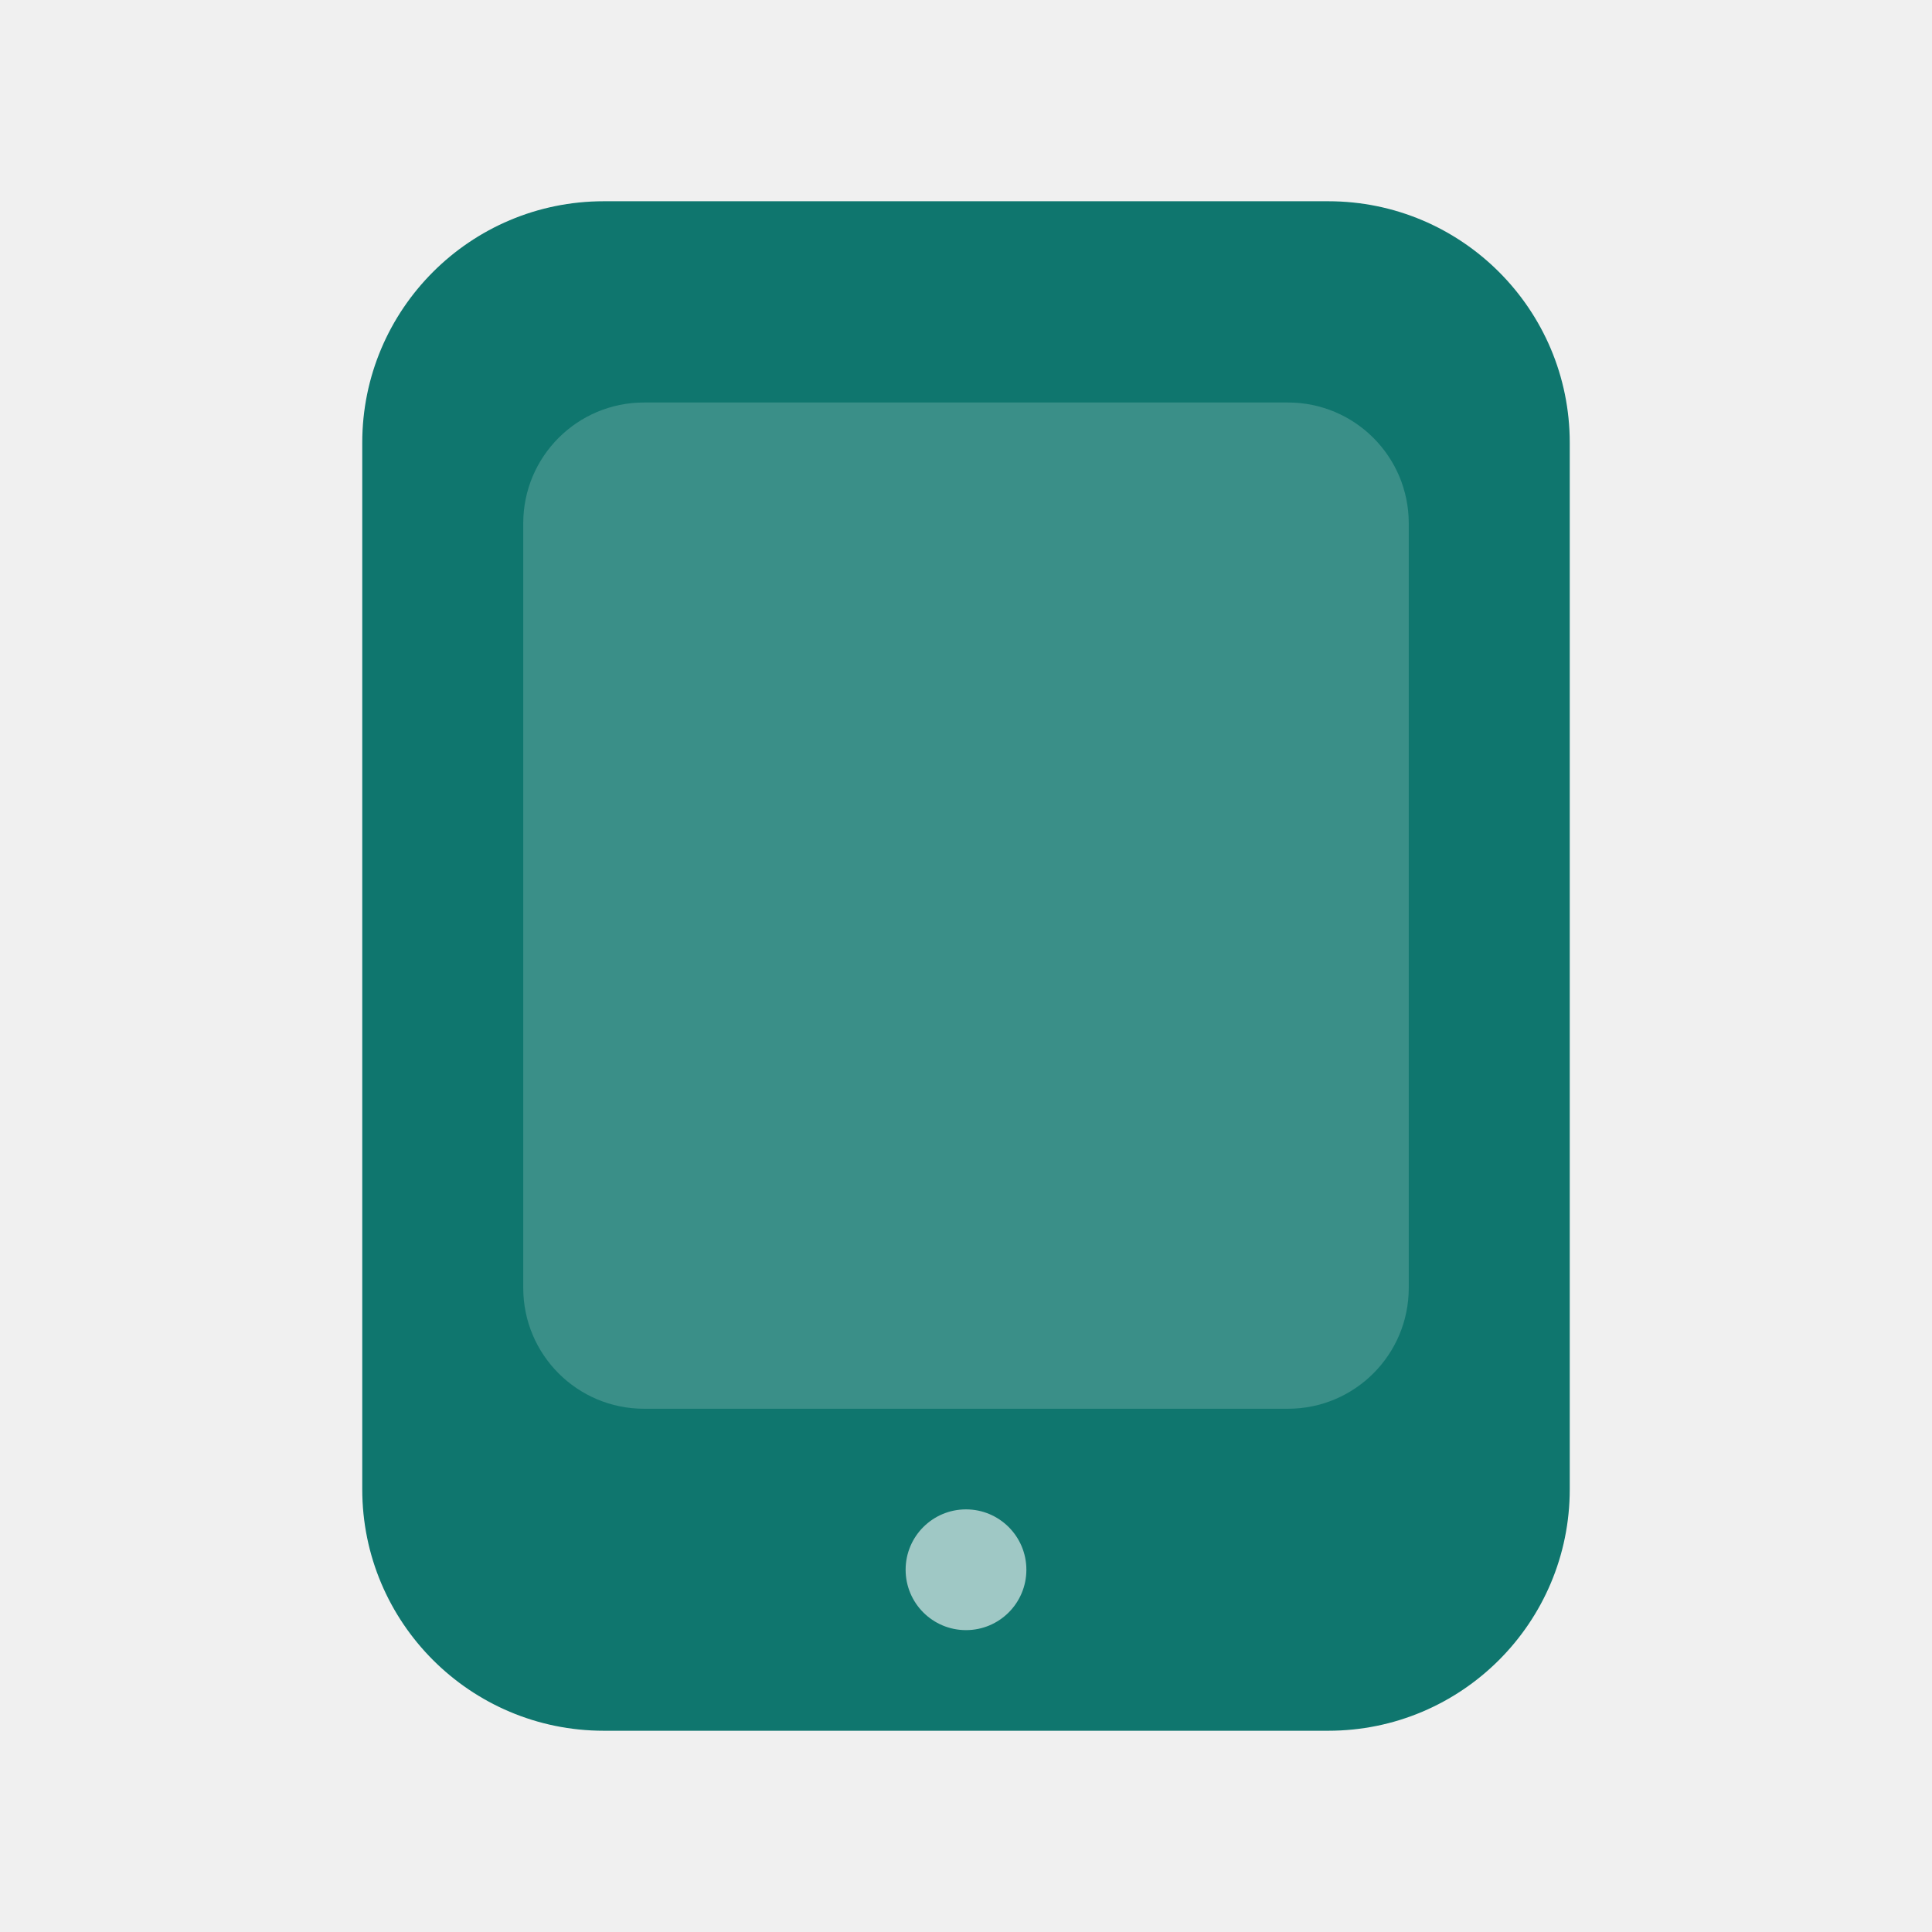
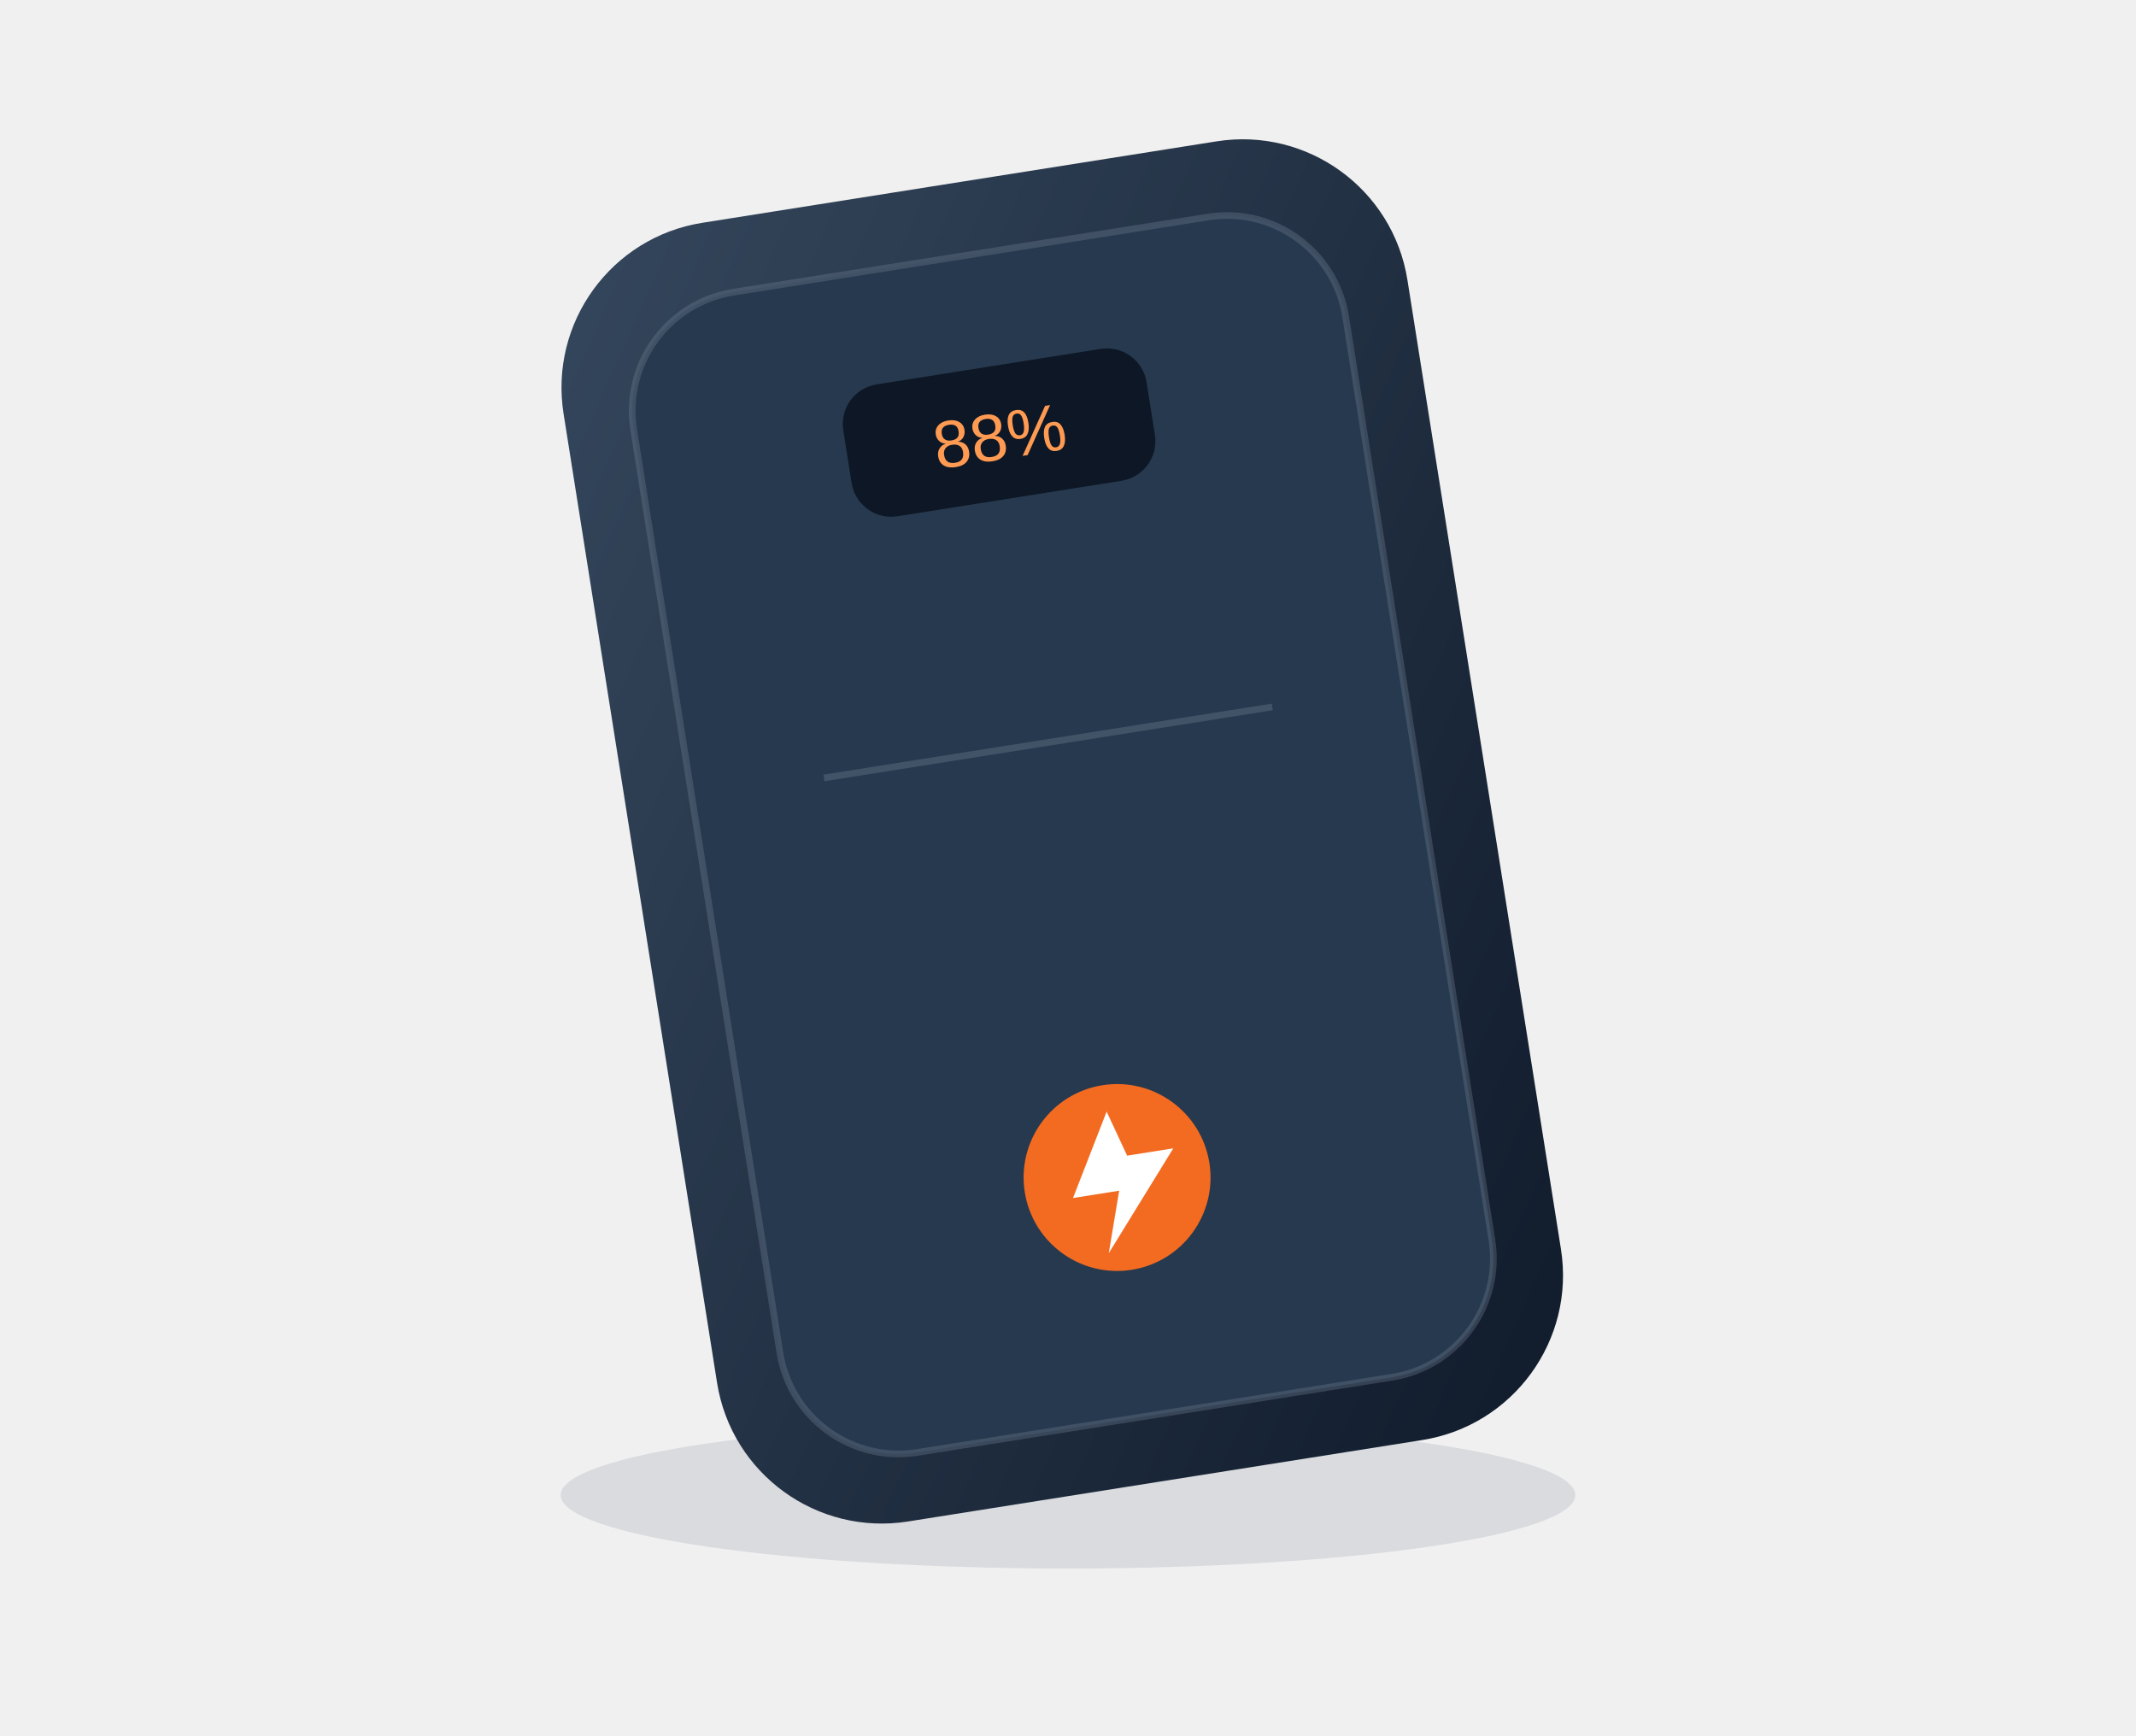
- <svg xmlns="http://www.w3.org/2000/svg" viewBox="0 0 96 96">
-   <rect x="18" y="10" width="60" height="76" rx="12" fill="#0f766e" />
-   <rect x="26" y="20" width="44" height="50" rx="6" fill="#fff" opacity=".18" />
-   <circle cx="48" cy="78" r="3" fill="#fff" opacity=".6" />
+ <svg xmlns="http://www.w3.org/2000/svg" viewBox="0 0 320 260">
+   <defs>
+     <linearGradient id="p" x1="0" y1="0" x2="1" y2="1">
+       <stop stop-color="#35475d" />
+       <stop offset="1" stop-color="#101b2b" />
+     </linearGradient>
+   </defs>
+   <ellipse cx="160" cy="224" rx="76" ry="11" fill="#182c441b" />
+   <g transform="rotate(-9 160 130)">
+     <rect x="96" y="26" width="128" height="197" rx="25" fill="url(#p)" />
+     <rect x="106" y="37" width="108" height="176" rx="18" fill="#27394e" stroke="#718092" stroke-opacity=".35" />
+     <rect x="137" y="54" width="46" height="20" rx="6" fill="#0d1725" />
+     <text x="160" y="68" font-size="10" fill="#ff9a53" text-anchor="middle" font-family="Arial">88%</text>
+     <path d="M126 111 H194" stroke="#8190a1" stroke-opacity=".3" />
+     <circle cx="160" cy="177" r="14" fill="#f36b21" />
+     <path d="M160 167 L153 179 H160 L157 188 L169 174 H162Z" fill="white" />
+   </g>
</svg>
